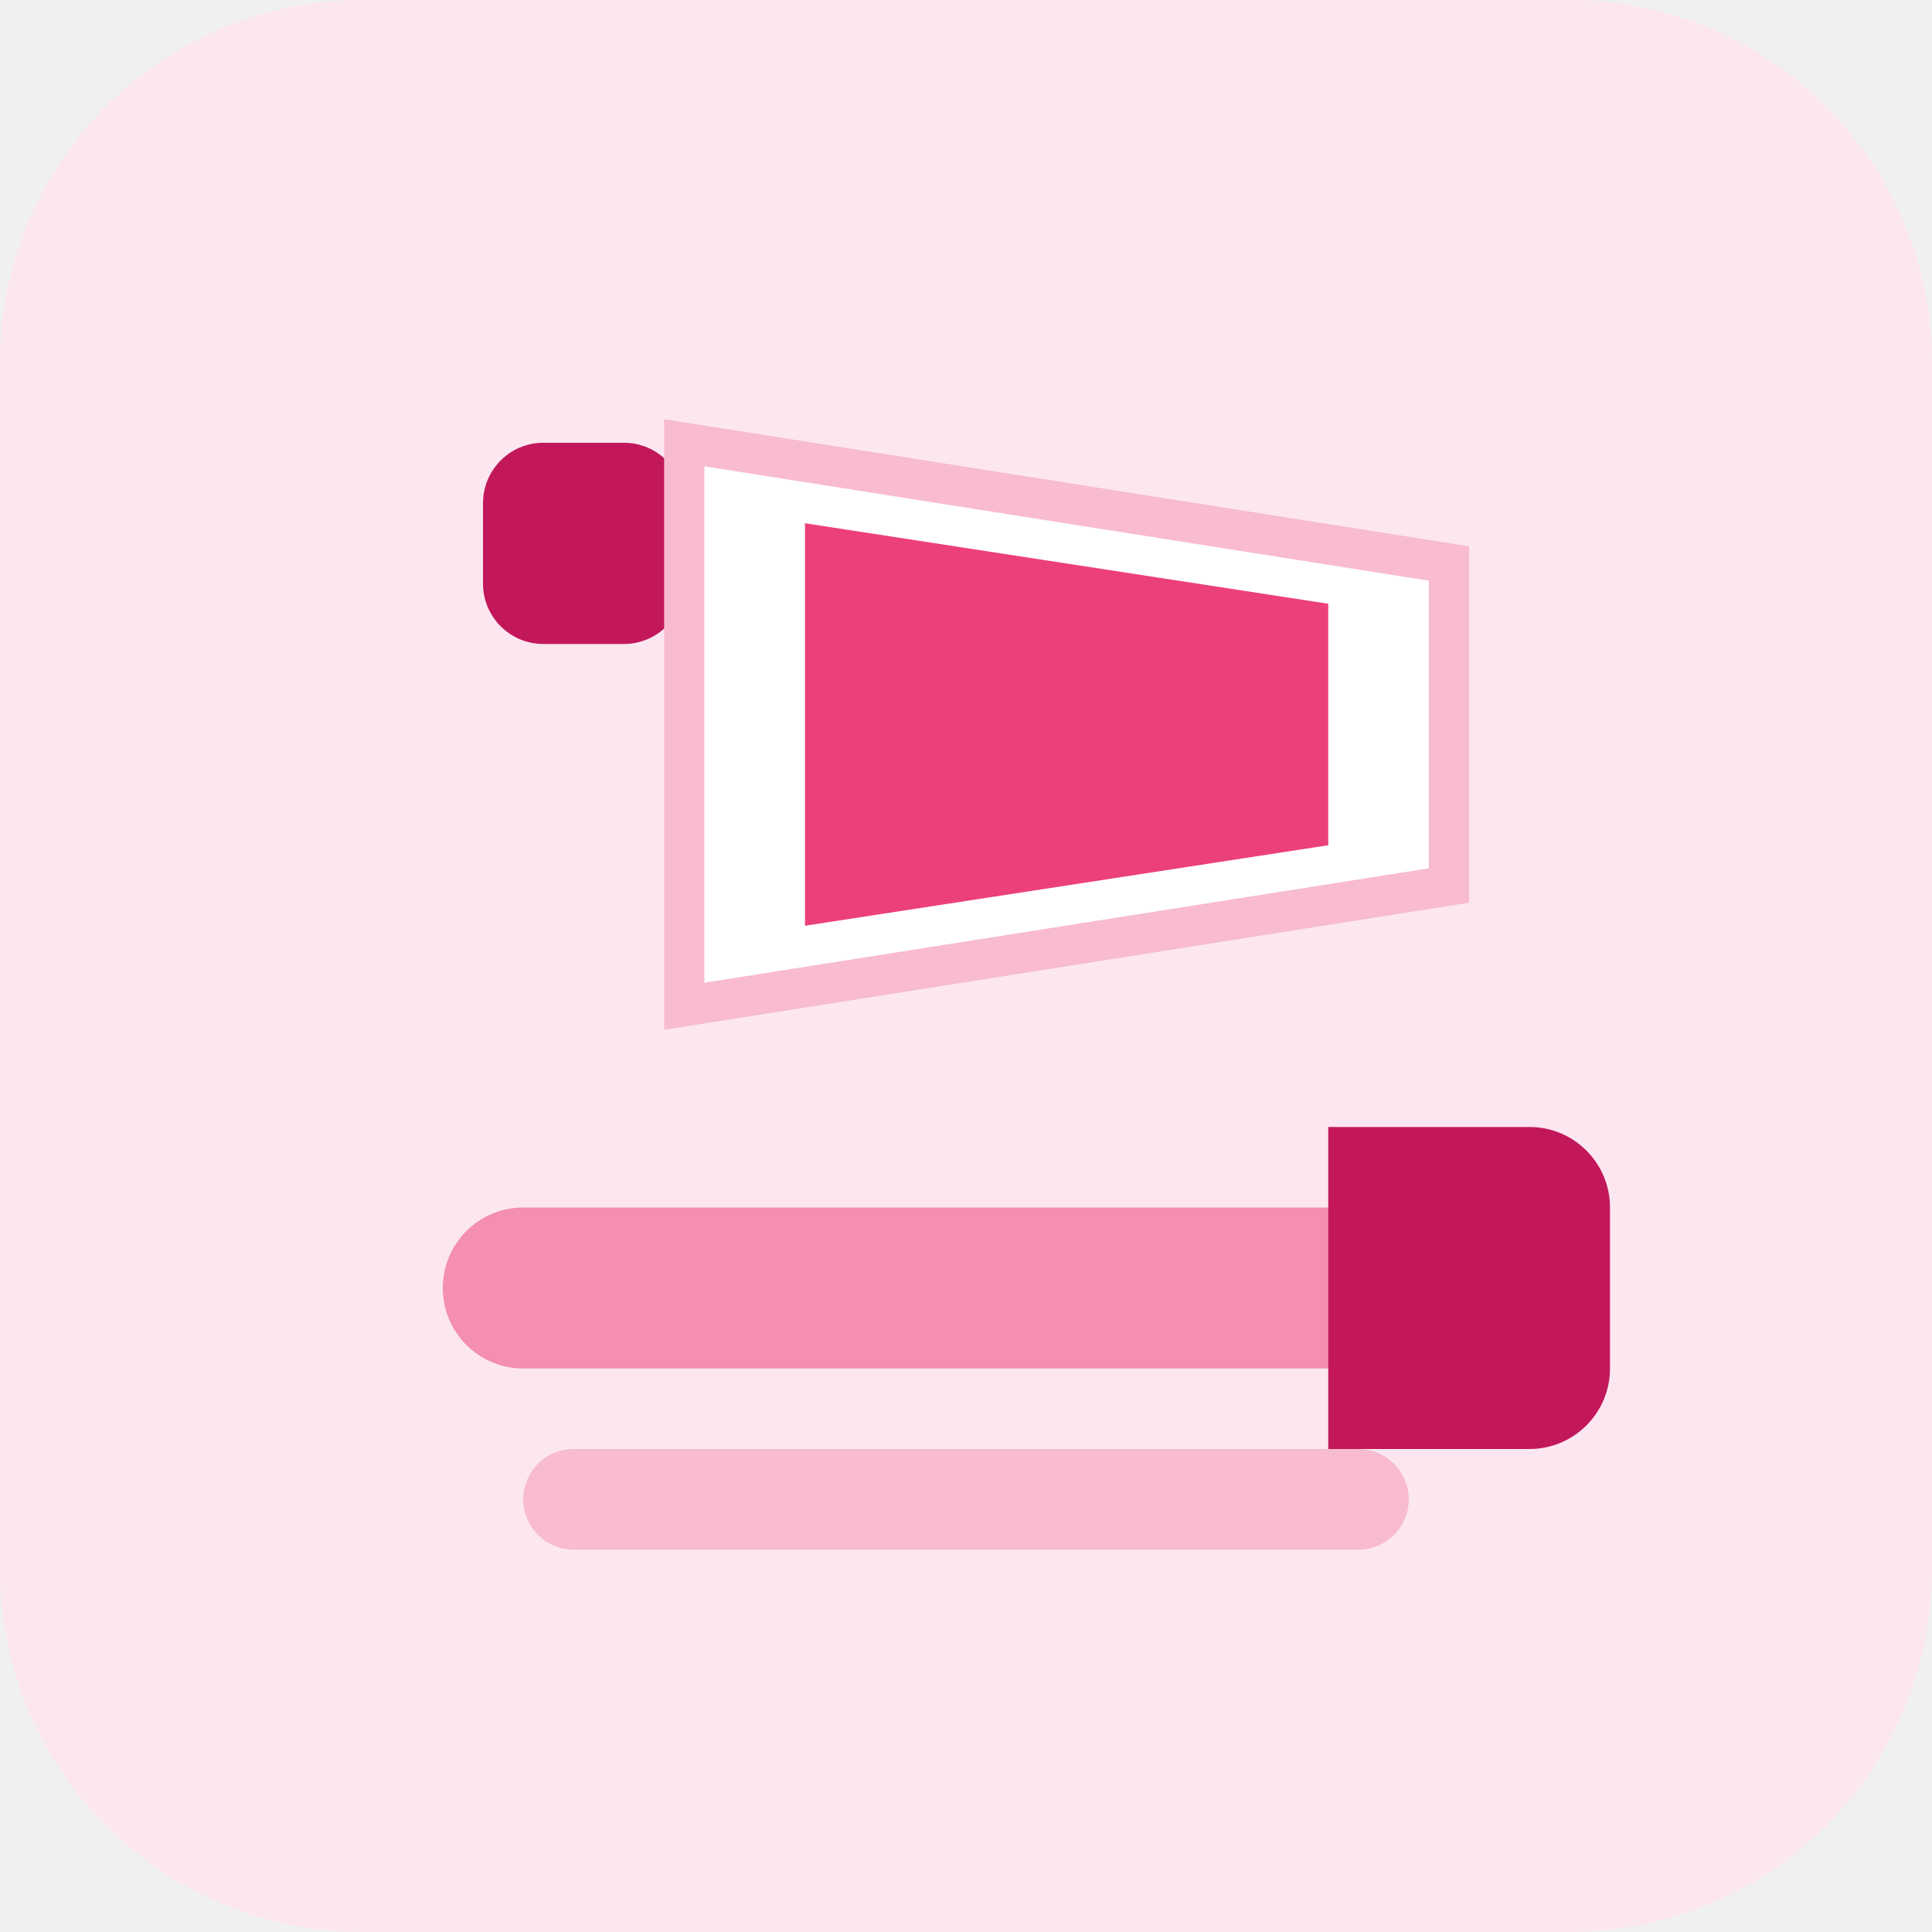
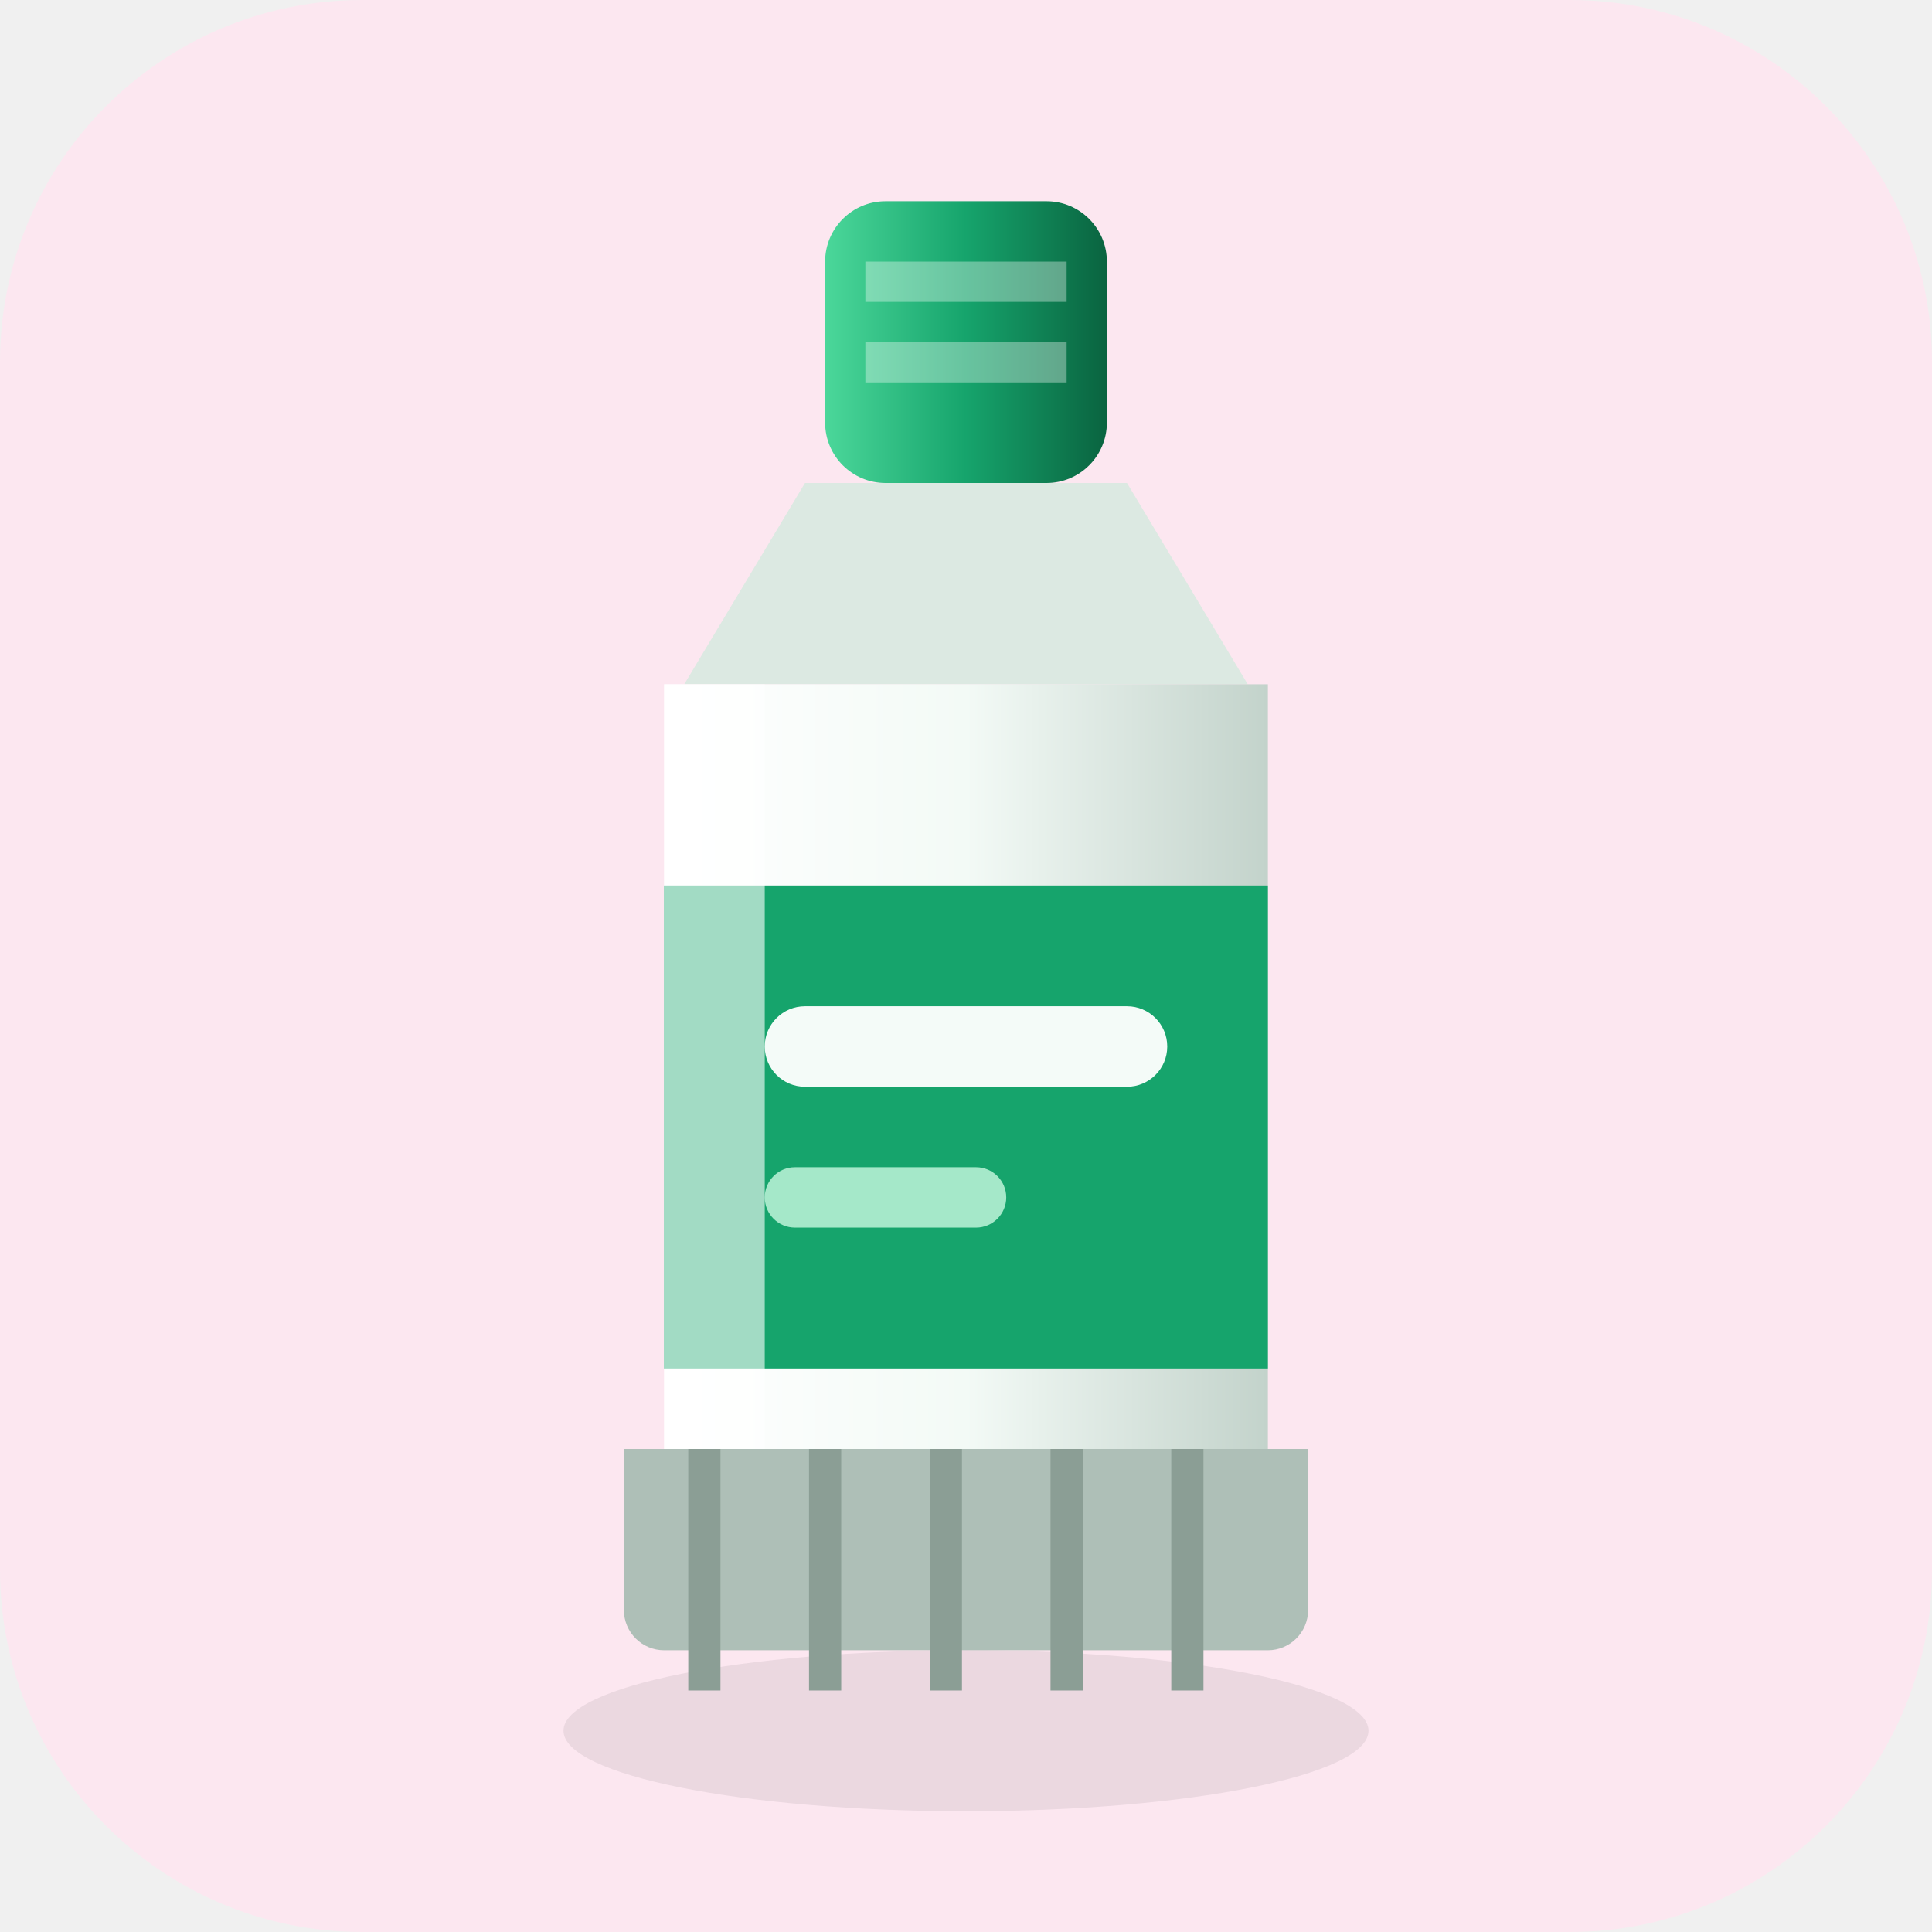
<svg xmlns="http://www.w3.org/2000/svg" viewBox="0 0 96 96" width="96" height="96" role="img" aria-label="Toothpaste">
+   <defs>
+     <linearGradient id="tpTube" x1="0" y1="0" x2="1" y2="0">
+       <stop offset="0" stop-color="#FFFFFF" />
+       <stop offset=".5" stop-color="#F3FAF6" />
+       <stop offset="1" stop-color="#C3D3CB" />
+     </linearGradient>
+     <linearGradient id="tpCap" x1="0" y1="0" x2="1" y2="0">
+       <stop offset="0" stop-color="#4BD79A" />
+       <stop offset=".5" stop-color="#16A46C" />
+       <stop offset="1" stop-color="#0A6440" />
+     </linearGradient>
+   </defs>
  <rect width="96" height="96" rx="18" fill="#FCE7F0" />
-   <rect x="24" y="22" width="10" height="10" rx="3" fill="#C2185B" />
-   <path d="M34 22l38 6v16l-38 6z" fill="#FFFFFF" stroke="#F8BBD0" stroke-width="2" />
-   <path d="M40 26l26 4v12l-26 4z" fill="#EC407A" />
-   <rect x="22" y="60" width="52" height="8" rx="4" fill="#F48FB1" />
-   <path d="M66 56h10a4 4 0 0 1 4 4v8a4 4 0 0 1-4 4H66z" fill="#C2185B" />
-   <rect x="26" y="72" width="44" height="5" rx="2.5" fill="#F8BBD0" />
+   <ellipse cx="48" cy="86" rx="20" ry="4" fill="#000000" opacity=".07" />
+   <rect x="41" y="10" width="14" height="14" rx="3" fill="url(#tpCap)" />
+   <rect x="43" y="13" width="10" height="2" fill="#FFFFFF" opacity=".35" />
+   <rect x="43" y="17" width="10" height="2" fill="#FFFFFF" opacity=".35" />
+   <path d="M40 24h16l6 10H34z" fill="#DCE9E2" />
+   <path d="M33 34h30v38H33z" fill="url(#tpTube)" />
+   <rect x="33" y="44" width="30" height="24" fill="#16A46C" />
+   <rect x="38" y="50" width="20" height="4" rx="2" fill="#FFFFFF" opacity=".95" />
+   <rect x="38" y="58" width="12" height="3" rx="1.5" fill="#A5E8C9" />
+   <path d="M31 72h34v8a2 2 0 0 1-2 2H33a2 2 0 0 1-2-2z" fill="#AEBFB7" />
+   <path d="M35 72v12M41 72v12M47 72v12M53 72v12M59 72v12" stroke="#8B9E95" stroke-width="1.6" />
+   <path d="M33 34h5v38h-5z" fill="#FFFFFF" opacity=".6" />
</svg>
